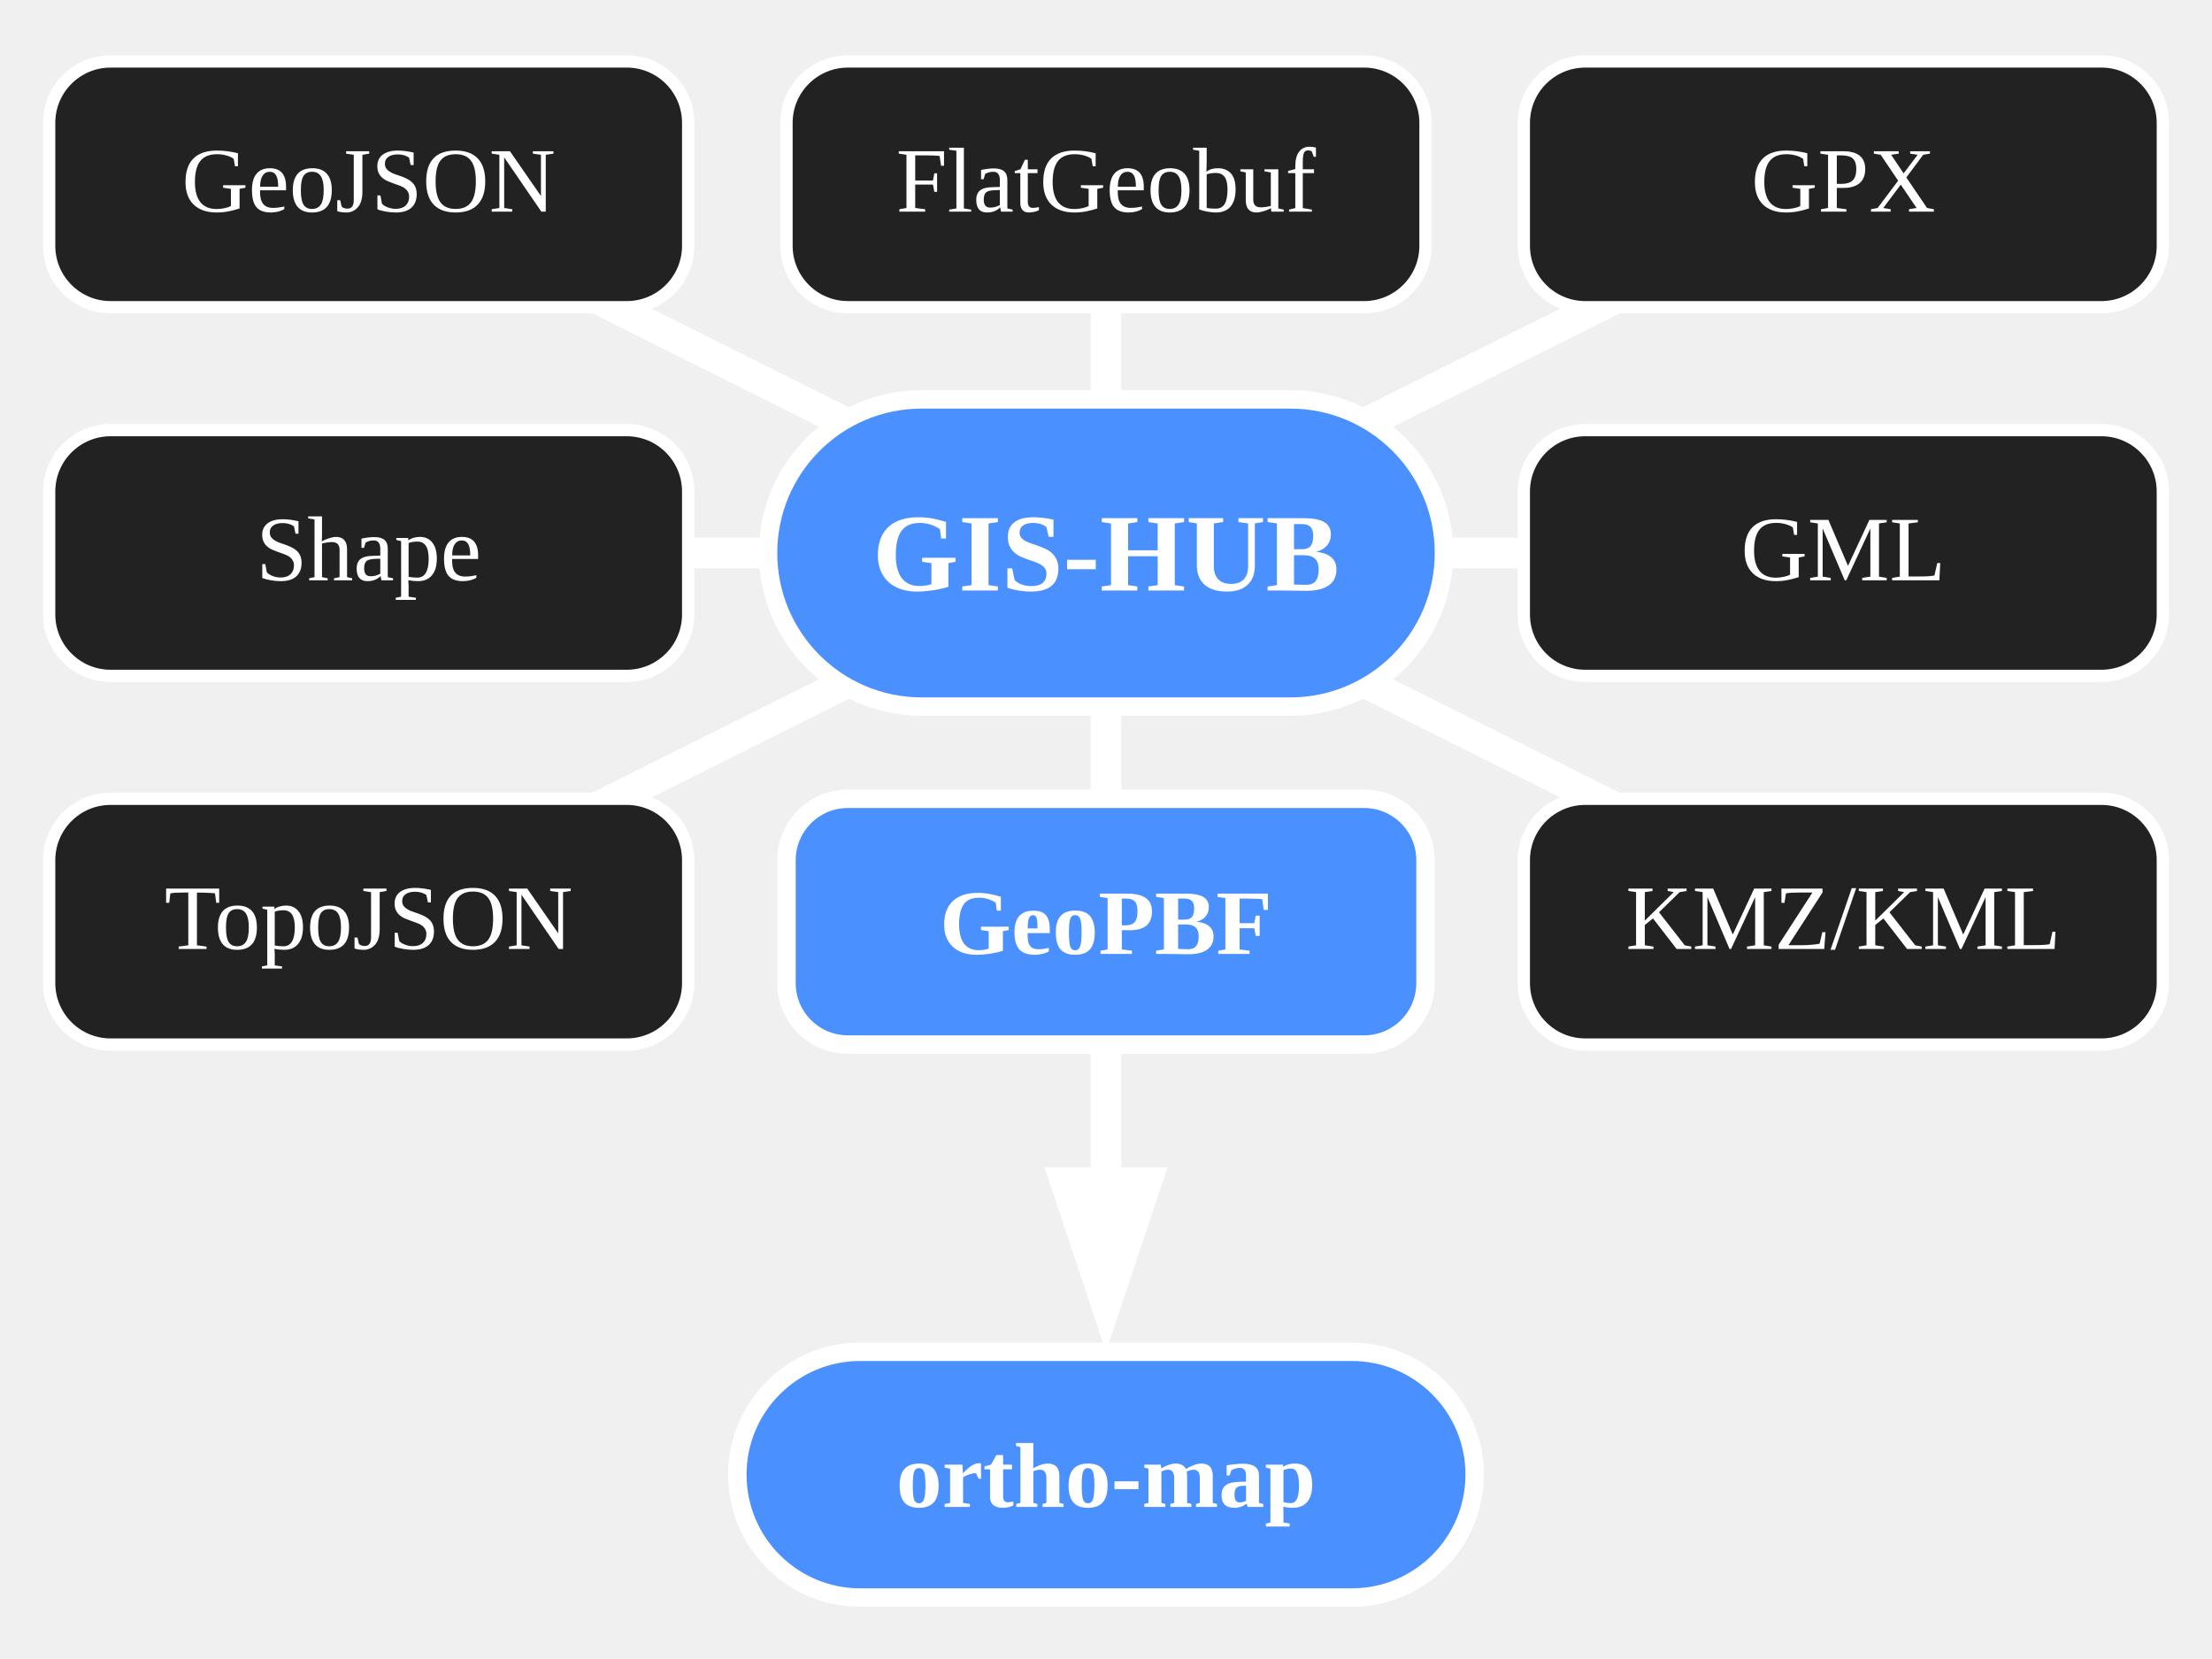
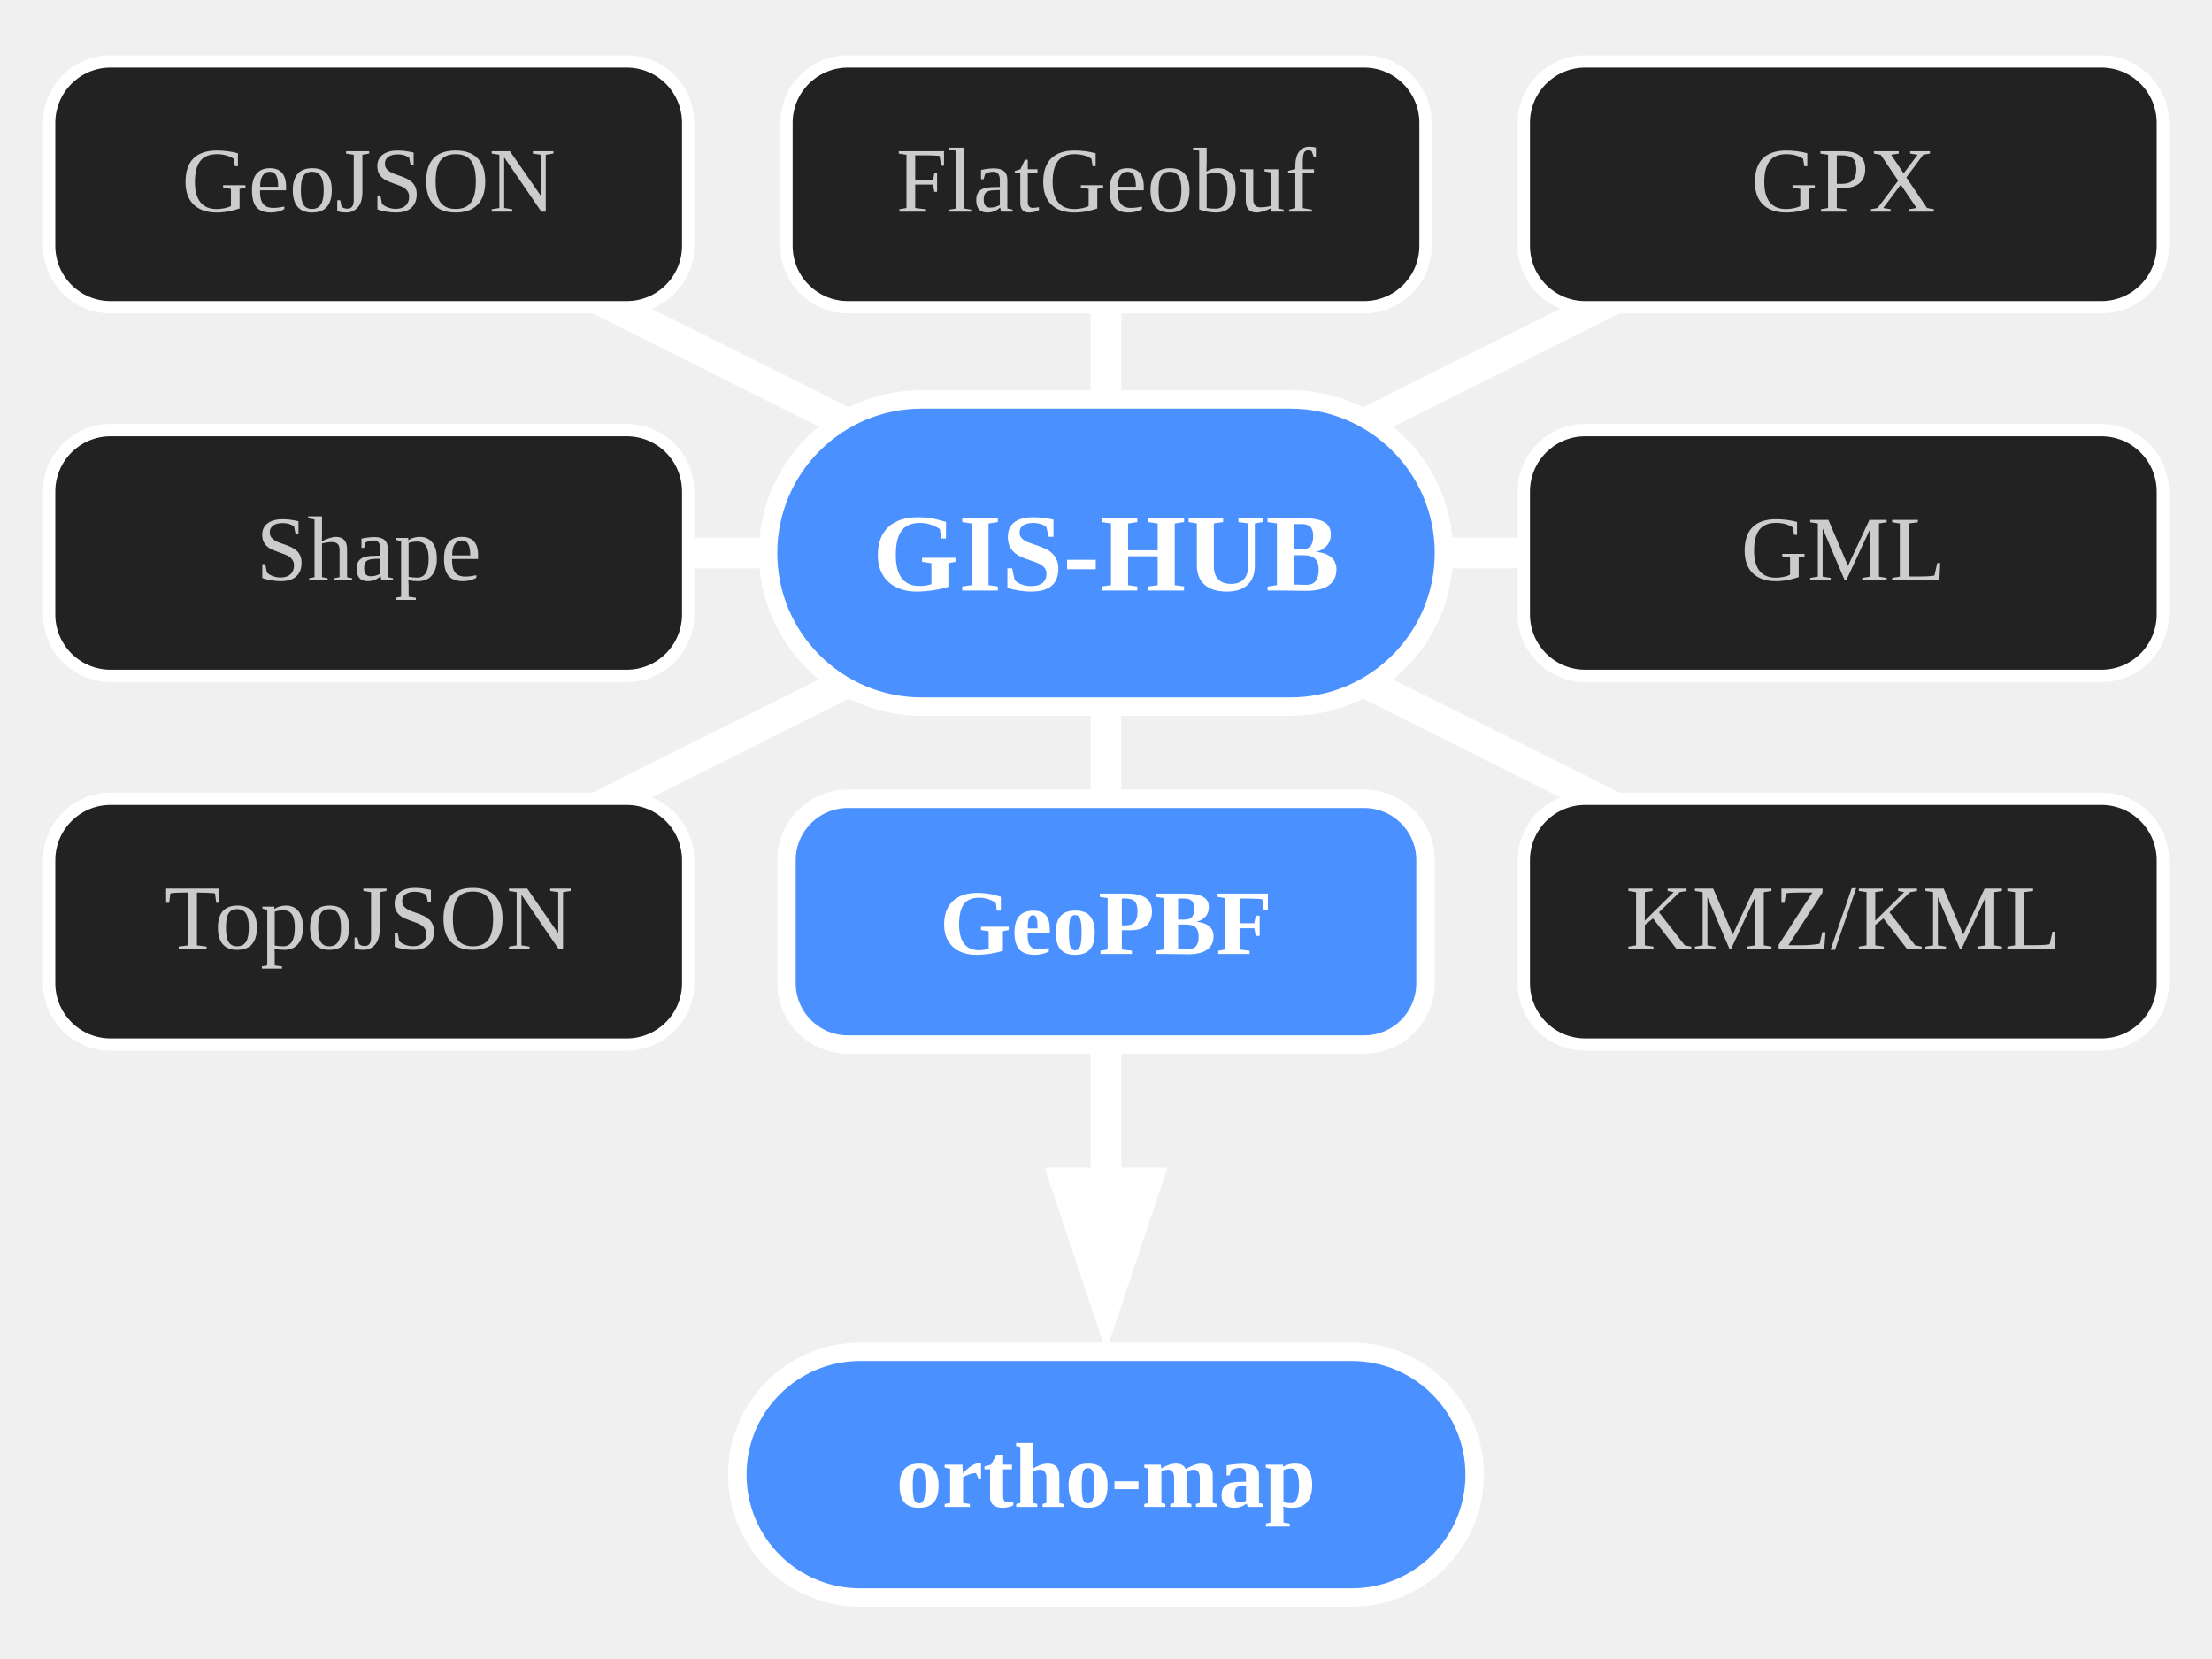
<svg xmlns="http://www.w3.org/2000/svg" viewBox="0 0 360 270">
  <path d="M60 30L300 150 M300 30L60 150M60 90H300M180 30V210" fill="none" stroke="#fff" stroke-width="5" />
  <path d="M180 220L170 190L190 190Z" fill="#fff" />
  <g fill="#222" stroke="#fff" stroke-width="2">
    <rect x="8" y="10" width="104" height="40" rx="10" ry="10" />
    <rect x="128" y="10" width="104" height="40" rx="10" ry="10" />
    <rect x="248" y="10" width="104" height="40" rx="10" ry="10" />
    <rect x="8" y="70" width="104" height="40" rx="10" ry="10" />
    <rect x="125" y="65" width="110" height="50" rx="25" ry="25" fill="#4b90ff" stroke-width="3" />
    <rect x="248" y="70" width="104" height="40" rx="10" ry="10" />
    <rect x="8" y="130" width="104" height="40" rx="10" ry="10" />
    <rect x="128" y="130" width="104" height="40" rx="10" ry="10" fill="#4b90ff" stroke-width="3" />
    <rect x="248" y="130" width="104" height="40" rx="10" ry="10" />
    <rect x="120" y="220" width="120" height="40" rx="20" ry="20" fill="#4b90ff" stroke-width="3" />
  </g>
-   <g fill="#fff" stroke="none" font-size="15" dominant-baseline="middle" text-anchor="middle">
+   <g fill="#ccc" stroke="none" font-size="15" dominant-baseline="middle" text-anchor="middle">
    <text x="60" y="31">GeoJSON</text>
    <text x="180" y="31">FlatGeobuf</text>
    <text x="300" y="31">GPX</text>
    <text x="60" y="91">Shape</text>
-     <text x="180" y="91" font-weight="600" font-size="18">GIS-HUB</text>
    <text x="300" y="91">GML</text>
    <text x="60" y="151">TopoJSON</text>
-     <text x="180" y="151" font-weight="600">GeoPBF</text>
    <text x="300" y="151">KMZ/KML</text>
-     <text x="180" y="241" font-weight="600">ortho-map</text>
+     <g fill="#fff" font-weight="600">
+       <text x="180" y="91" font-size="18">GIS-HUB</text>
+       <text x="180" y="151">GeoPBF</text>
+       <text x="180" y="241">ortho-map</text>
+     </g>
  </g>
</svg>
